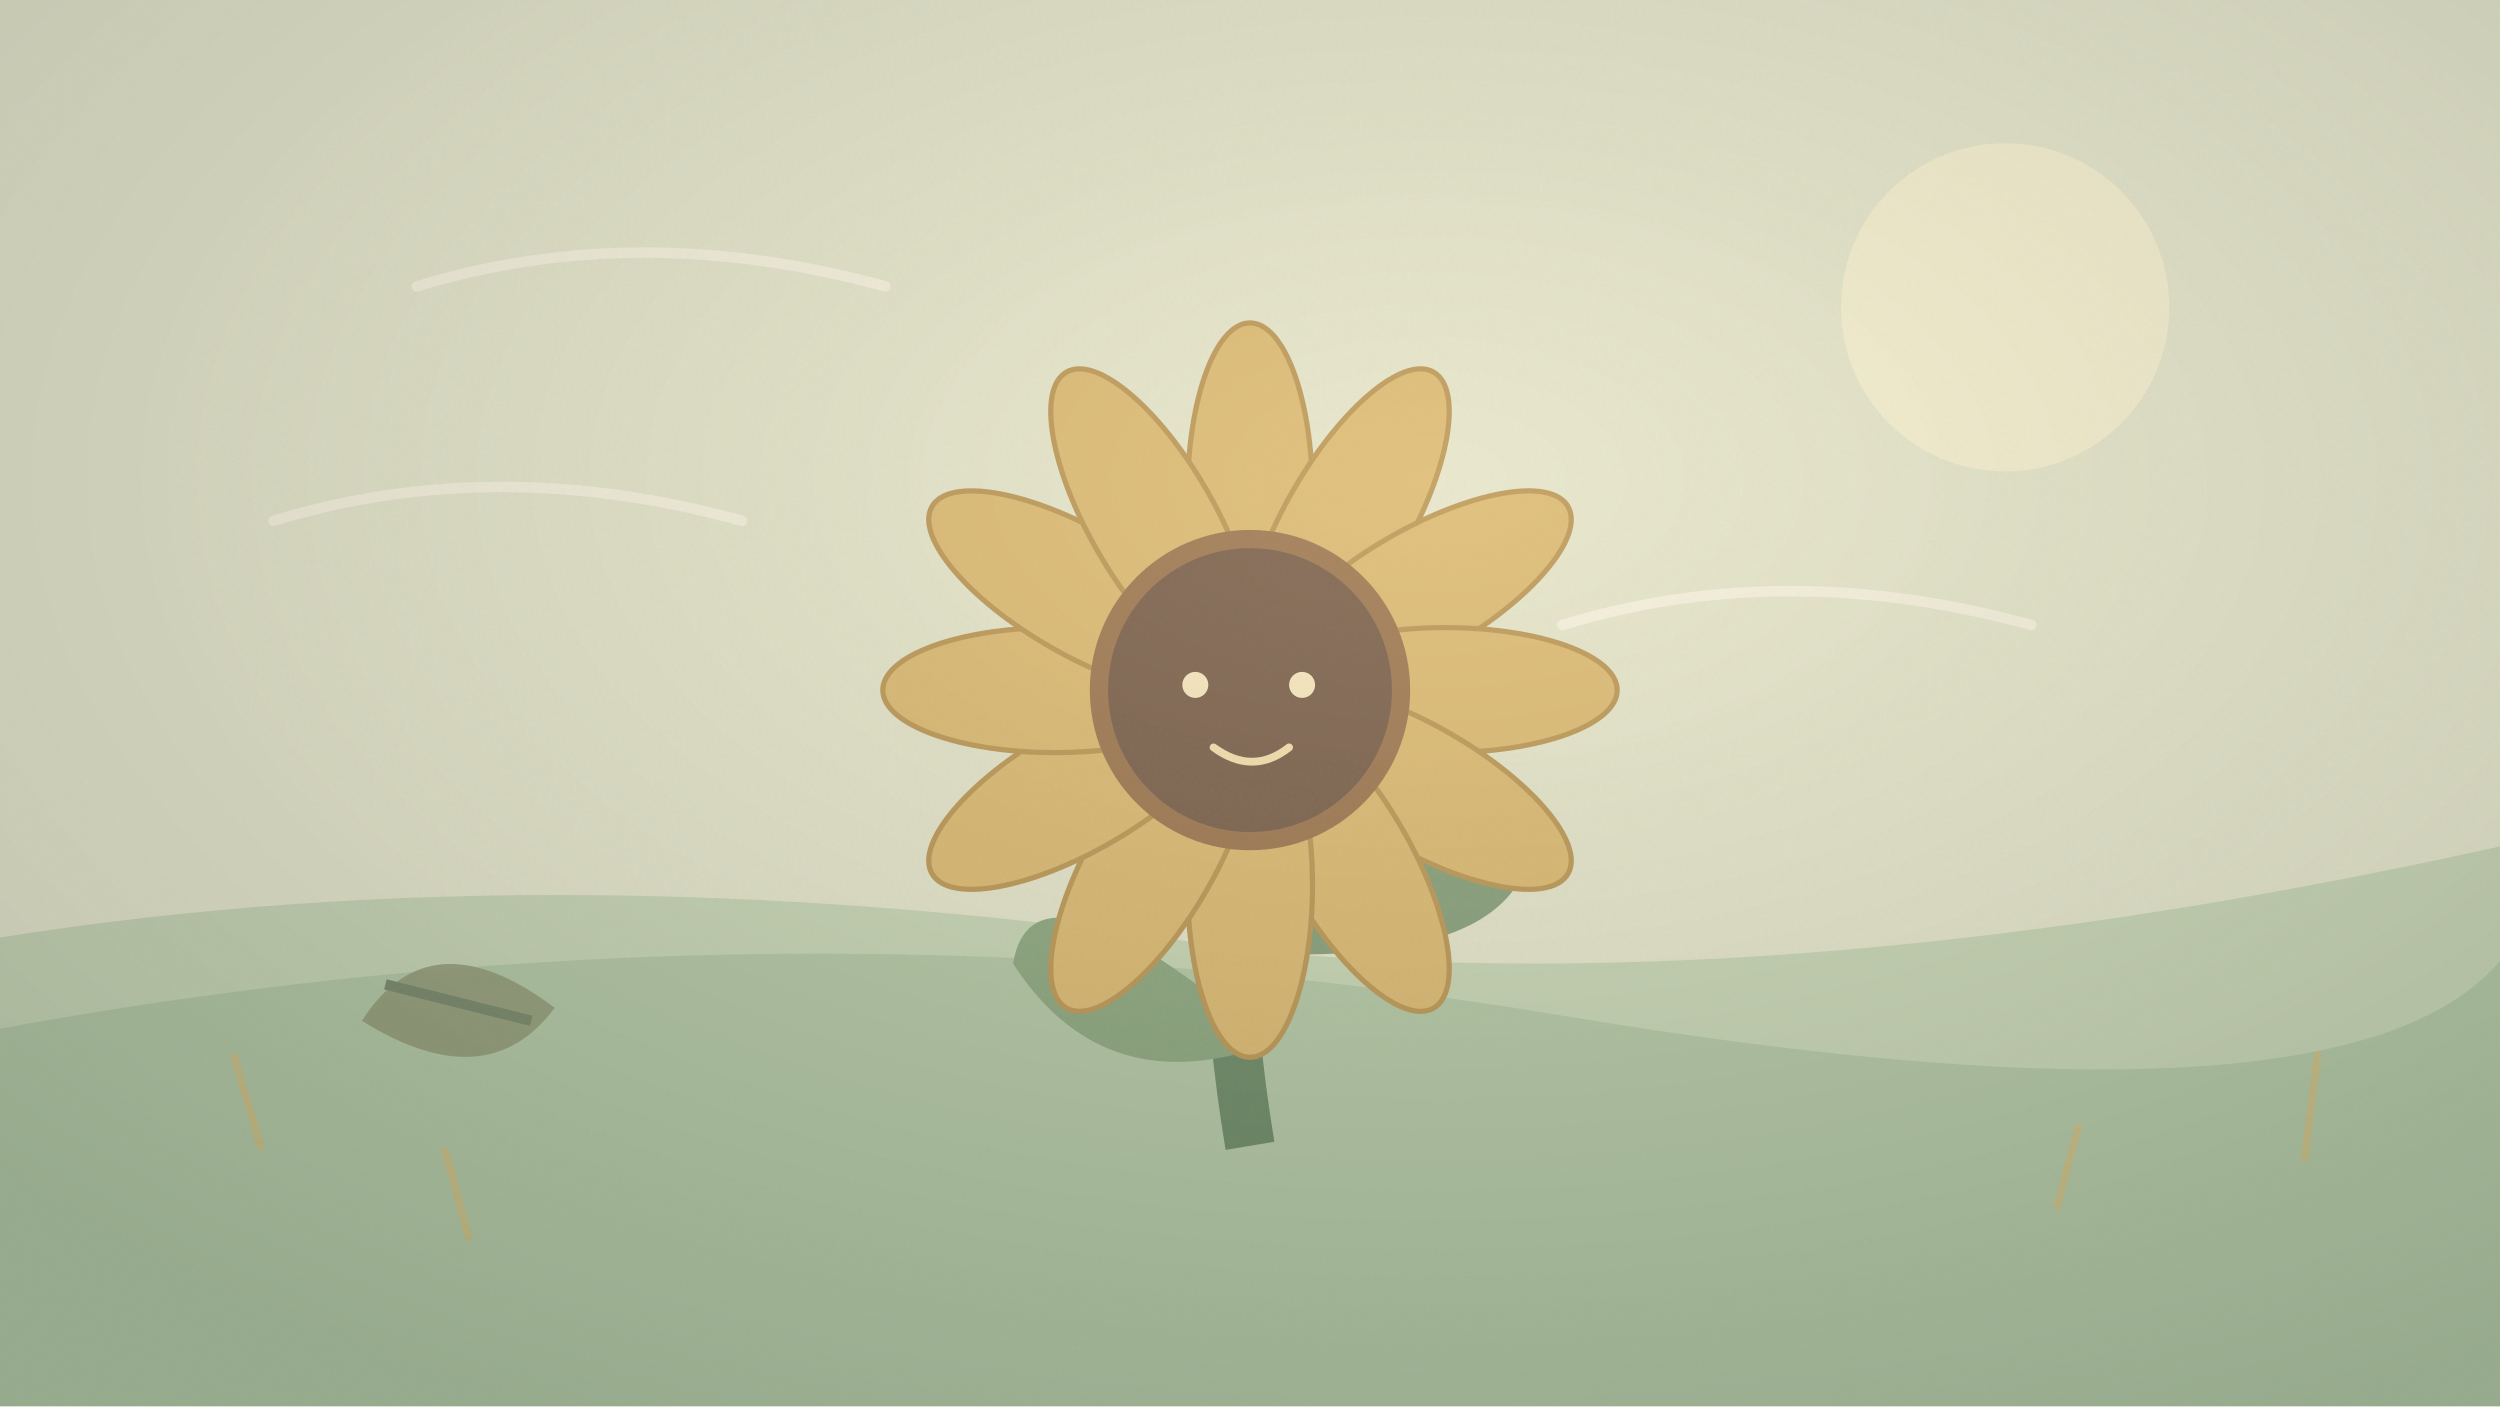
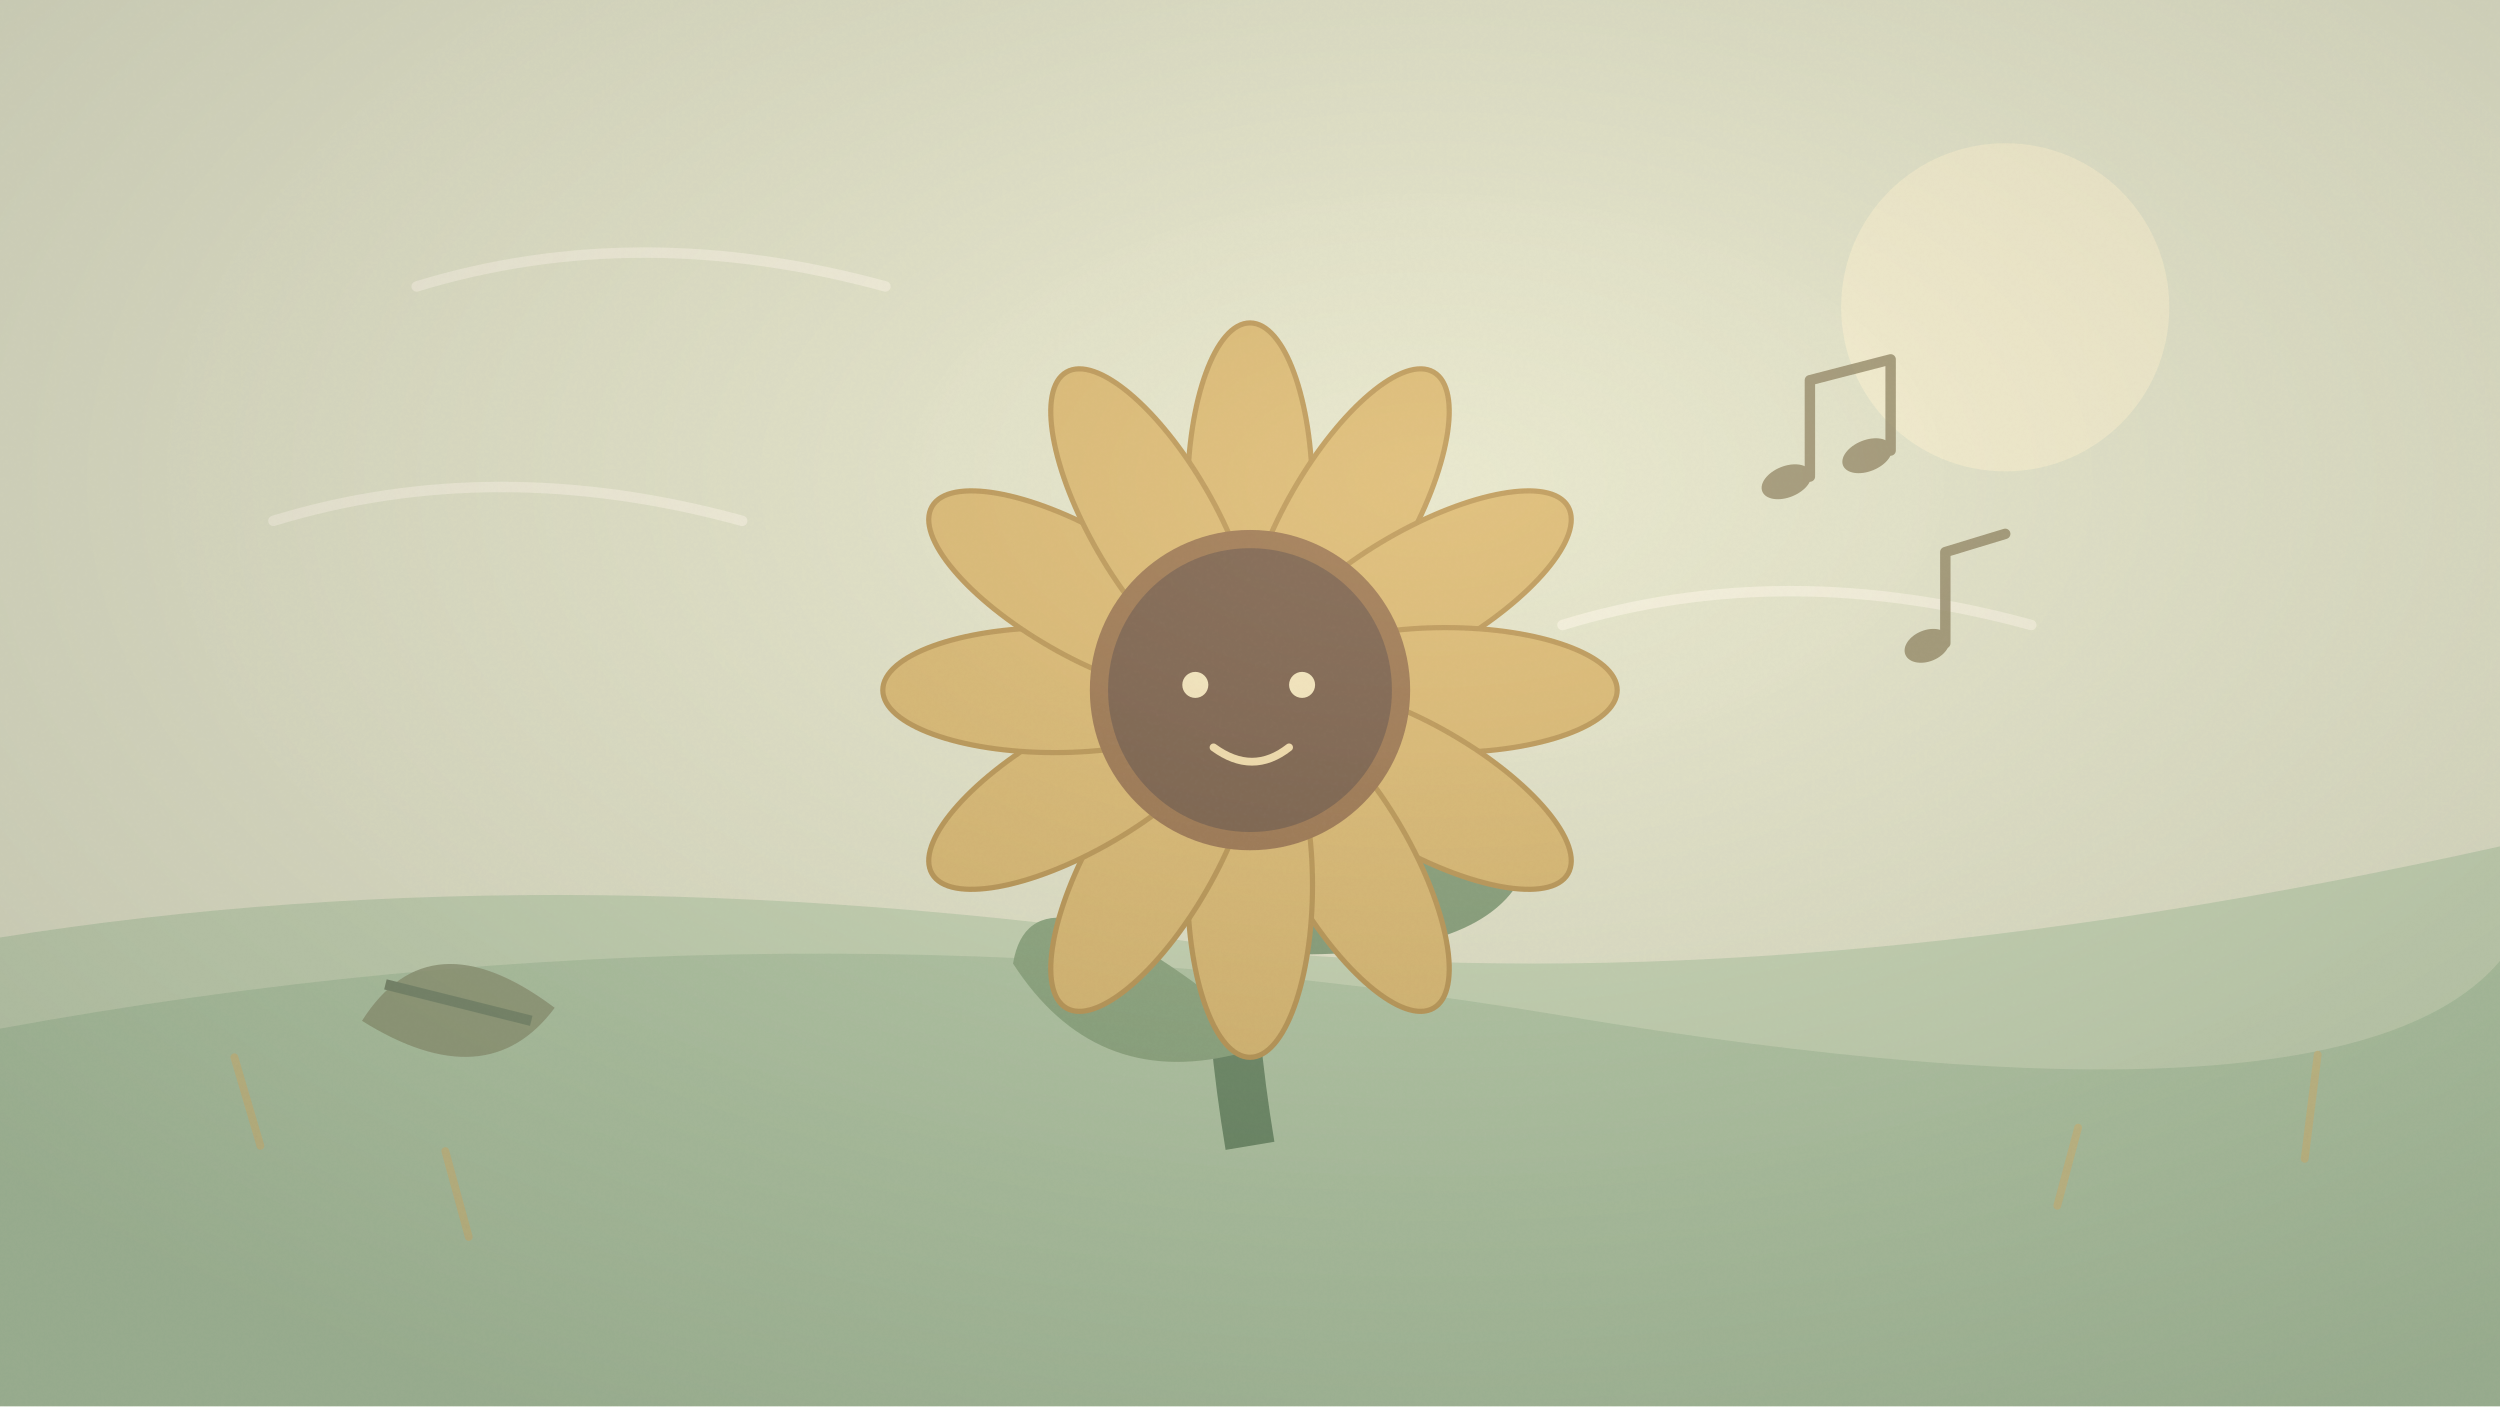
<svg xmlns="http://www.w3.org/2000/svg" viewBox="0 0 960 540" role="img" aria-label="A Melody of Her Own">
  <defs>
    <filter id="grain">
      <feTurbulence type="fractalNoise" baseFrequency=".65" numOctaves="2" seed="5" stitchTiles="stitch" />
      <feColorMatrix type="saturate" values="0" />
      <feComponentTransfer>
        <feFuncA type="linear" slope=".045" />
      </feComponentTransfer>
    </filter>
    <radialGradient id="v19glow" cx="57%" cy="34%" r="75%">
      <stop stop-color="#fff9dc" stop-opacity=".16" />
      <stop offset="1" stop-color="#1a251d" stop-opacity=".17" />
    </radialGradient>
  </defs>
  <rect width="960" height="540" fill="#e6e6cc" />
  <path d="M0 360 Q220 325 480 365 Q690 385 960 325 V540 H0Z" fill="#acc4a1" opacity=".55" />
  <path d="M0 395 Q300 340 600 390 T960 369V540H0Z" fill="#84a781" opacity=".32" />
  <circle cx="770" cy="118" r="63" fill="#fff5d2" opacity=".65" />
  <path d="M105 200q85 -26 180 0" fill="none" stroke="#fff9e9" opacity=".65" stroke-width="4" stroke-linecap="round" />
  <path d="M600 240q85 -26 180 0" fill="none" stroke="#fff9e9" opacity=".65" stroke-width="4" stroke-linecap="round" />
  <path d="M160 110q85 -26 180 0" fill="none" stroke="#fff9e9" opacity=".65" stroke-width="4" stroke-linecap="round" />
  <path d="M100 440l-10 -34" stroke="#dcb86f" stroke-width="3" opacity=".55" stroke-linecap="round" />
  <path d="M180 475l-9 -33" stroke="#dcb86f" stroke-width="3" opacity=".55" stroke-linecap="round" />
  <path d="M790 463l8 -30" stroke="#dcb86f" stroke-width="3" opacity=".55" stroke-linecap="round" />
  <path d="M885 445l5 -40" stroke="#dcb86f" stroke-width="3" opacity=".55" stroke-linecap="round" />
  <path d="M480 440Q465 350 480 287" stroke="#688663" stroke-width="19" fill="none" />
  <path d="M470 386Q396 328 389 370Q420 418 474 405" fill="#8aa47d" />
  <path d="M486 344Q548 299 581 342Q560 370 480 366" fill="#849d78" />
  <ellipse cx="480" cy="190" rx="24" ry="66" fill="#dcb86f" transform="rotate(0 480 265)" stroke="#bb9451" stroke-width="2" />
  <ellipse cx="480" cy="190" rx="24" ry="66" fill="#dcb86f" transform="rotate(30 480 265)" stroke="#bb9451" stroke-width="2" />
  <ellipse cx="480" cy="190" rx="24" ry="66" fill="#dcb86f" transform="rotate(60 480 265)" stroke="#bb9451" stroke-width="2" />
  <ellipse cx="480" cy="190" rx="24" ry="66" fill="#dcb86f" transform="rotate(90 480 265)" stroke="#bb9451" stroke-width="2" />
  <ellipse cx="480" cy="190" rx="24" ry="66" fill="#dcb86f" transform="rotate(120 480 265)" stroke="#bb9451" stroke-width="2" />
  <ellipse cx="480" cy="190" rx="24" ry="66" fill="#dcb86f" transform="rotate(150 480 265)" stroke="#bb9451" stroke-width="2" />
  <ellipse cx="480" cy="190" rx="24" ry="66" fill="#dcb86f" transform="rotate(180 480 265)" stroke="#bb9451" stroke-width="2" />
  <ellipse cx="480" cy="190" rx="24" ry="66" fill="#dcb86f" transform="rotate(210 480 265)" stroke="#bb9451" stroke-width="2" />
  <ellipse cx="480" cy="190" rx="24" ry="66" fill="#dcb86f" transform="rotate(240 480 265)" stroke="#bb9451" stroke-width="2" />
  <ellipse cx="480" cy="190" rx="24" ry="66" fill="#dcb86f" transform="rotate(270 480 265)" stroke="#bb9451" stroke-width="2" />
  <ellipse cx="480" cy="190" rx="24" ry="66" fill="#dcb86f" transform="rotate(300 480 265)" stroke="#bb9451" stroke-width="2" />
  <ellipse cx="480" cy="190" rx="24" ry="66" fill="#dcb86f" transform="rotate(330 480 265)" stroke="#bb9451" stroke-width="2" />
  <circle cx="480" cy="265" r="58" fill="#765a46" stroke="#9b724c" stroke-width="7" />
  <circle cx="459" cy="263" r="5" fill="#f6e7bd" />
  <circle cx="500" cy="263" r="5" fill="#f6e7bd" />
  <path d="M466 287q15 11 29 0" fill="none" stroke="#f5deac" stroke-width="3" stroke-linecap="round" />
+   <g aria-label="A playful melody drifting on the breeze" fill="none" stroke="#8c7e5b" stroke-width="4" stroke-linecap="round" stroke-linejoin="round" opacity=".8">
+     <path d="M695 183v-37l31-8v35" />
+     <ellipse cx="686" cy="185" rx="10" ry="6" transform="rotate(-22 686 185)" fill="#8c7e5b" stroke="none" />
+     <ellipse cx="717" cy="175" rx="10" ry="6" transform="rotate(-22 717 175)" fill="#8c7e5b" stroke="none" />
+     <path d="M747 247v-35l23-7" />
+     <ellipse cx="740" cy="248" rx="9" ry="6" transform="rotate(-22 740 248)" fill="#8c7e5b" stroke="none" />
+   </g>
  <rect width="960" height="540" filter="url(#grain)" opacity=".6" />
  <g opacity=".85">
    <path d="M139 392q26 -41 74 -5q-26 35 -74 5" fill="#8f9574" />
    <path d="M148 378l56 14" stroke="#6d7b60" stroke-width="4" />
  </g>
  <rect width="960" height="540" fill="url(#v19glow)" pointer-events="none" />
</svg>
